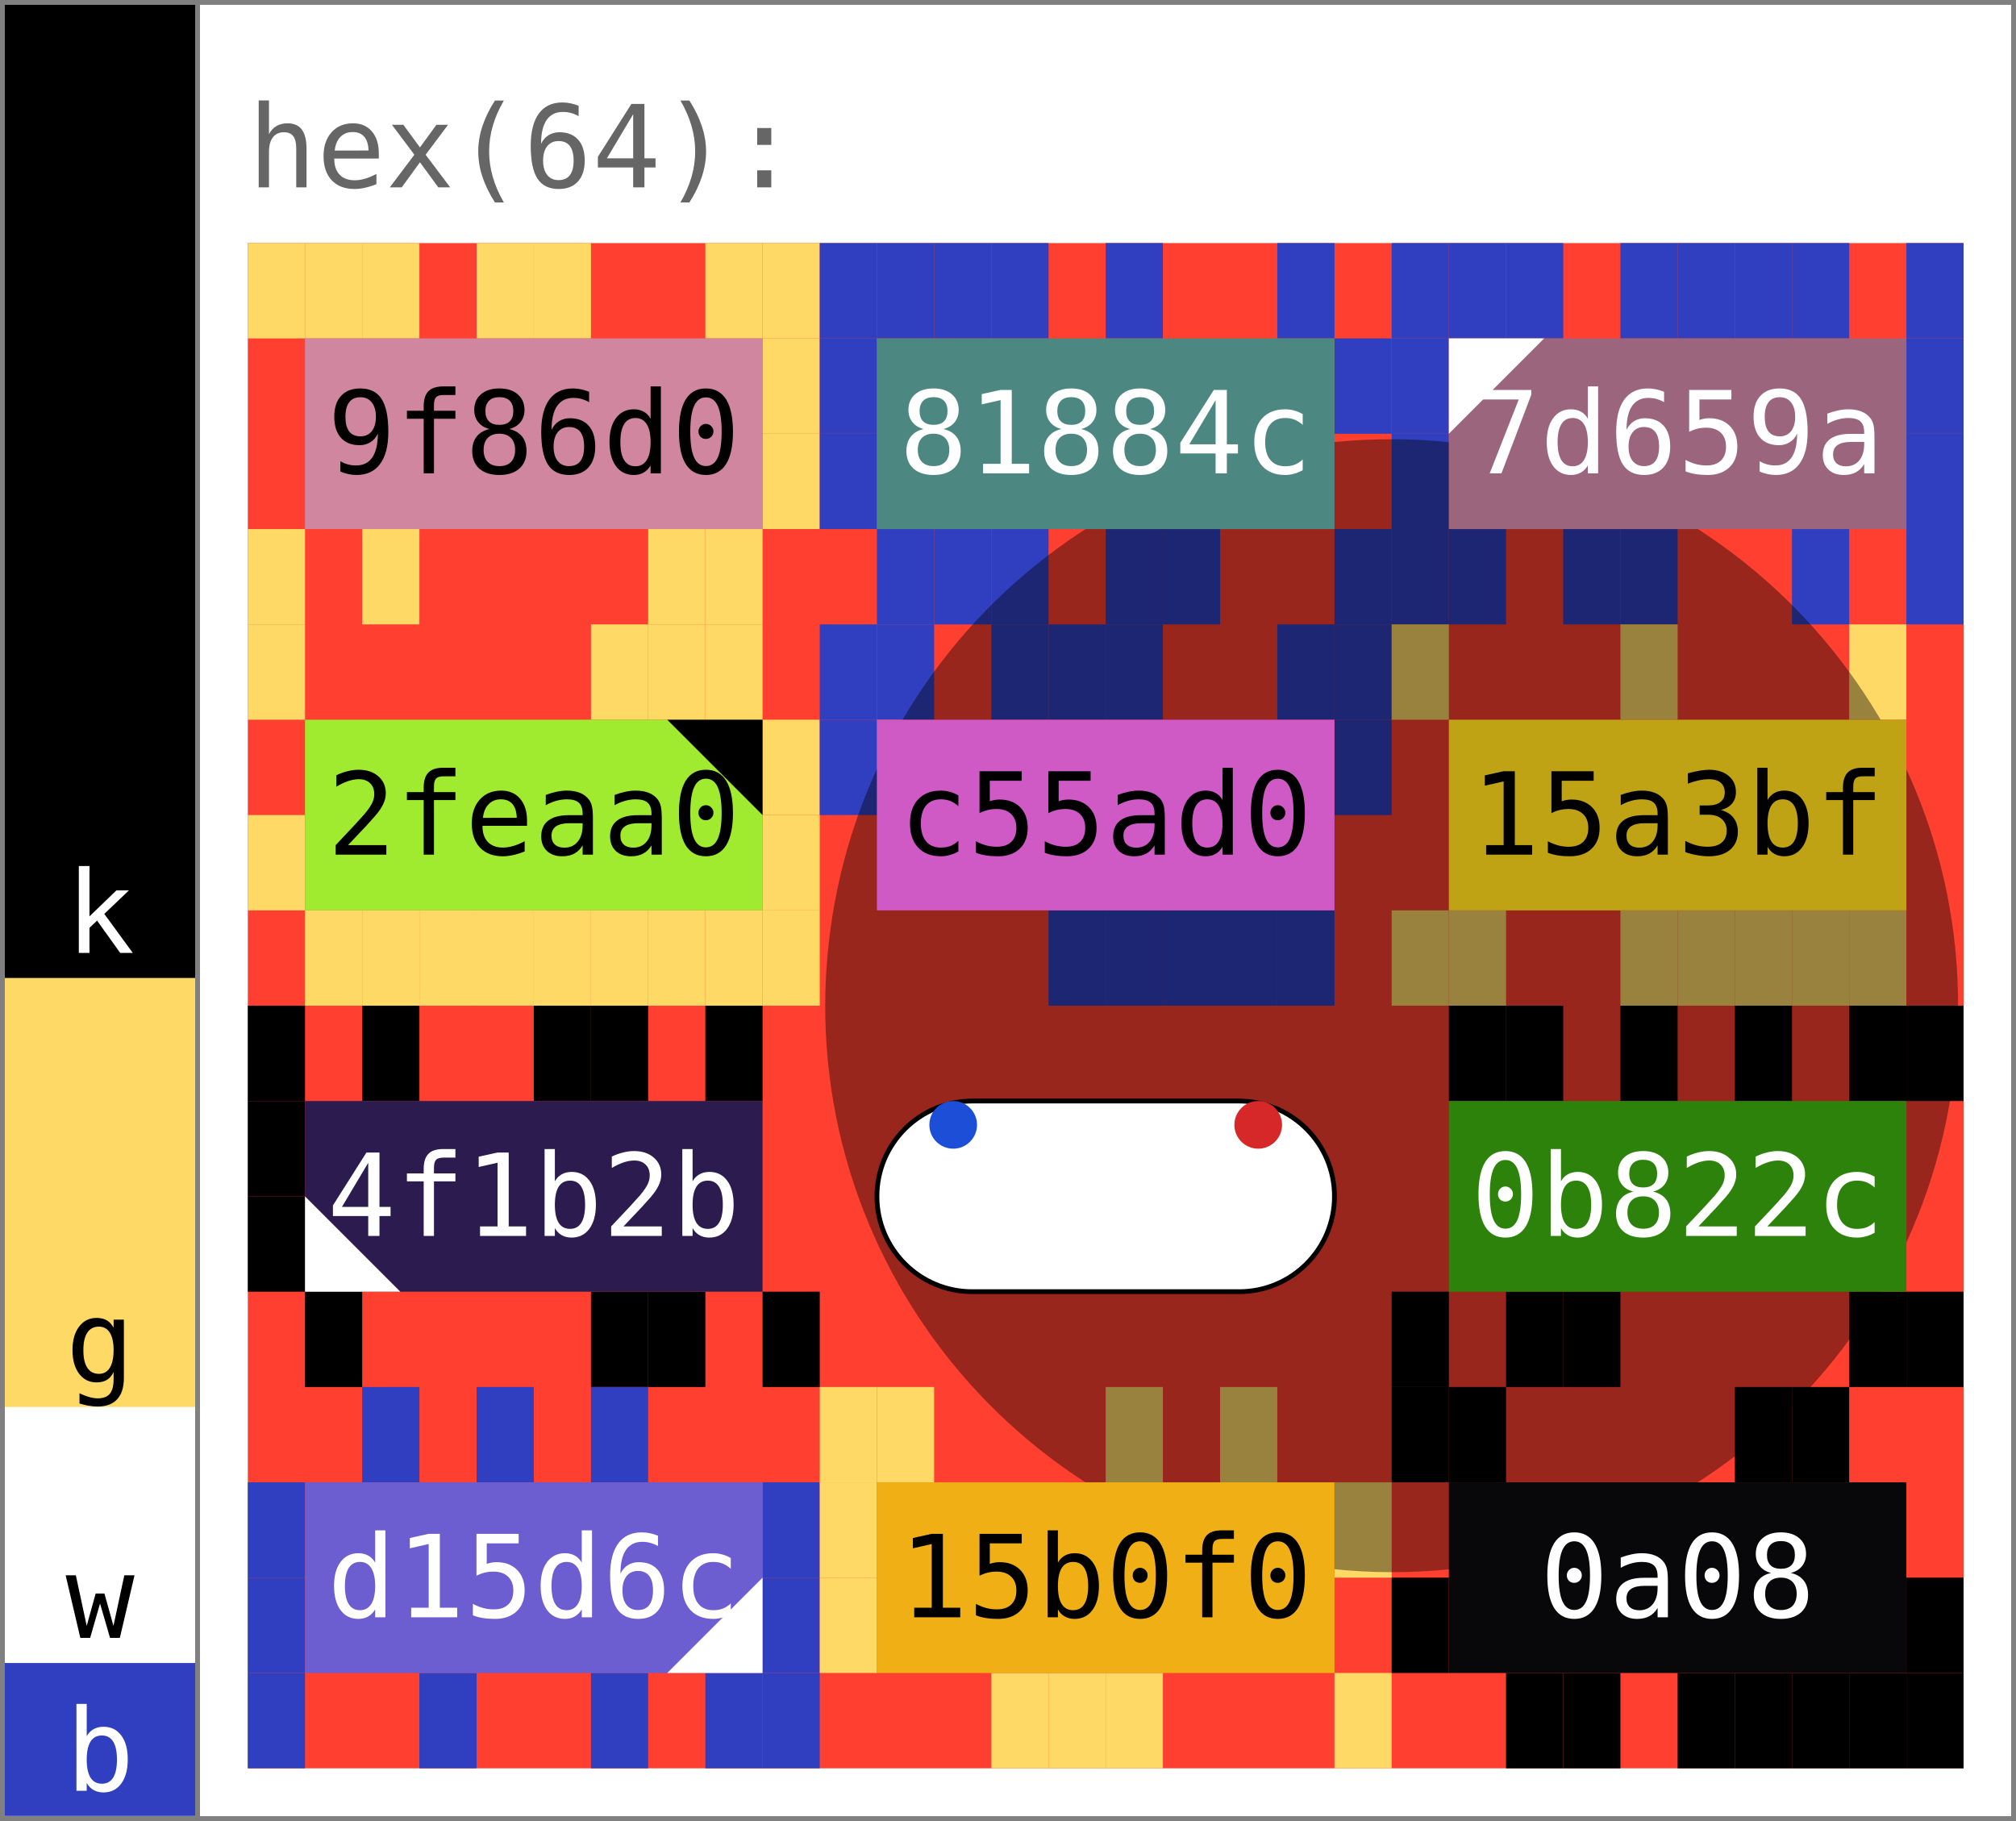
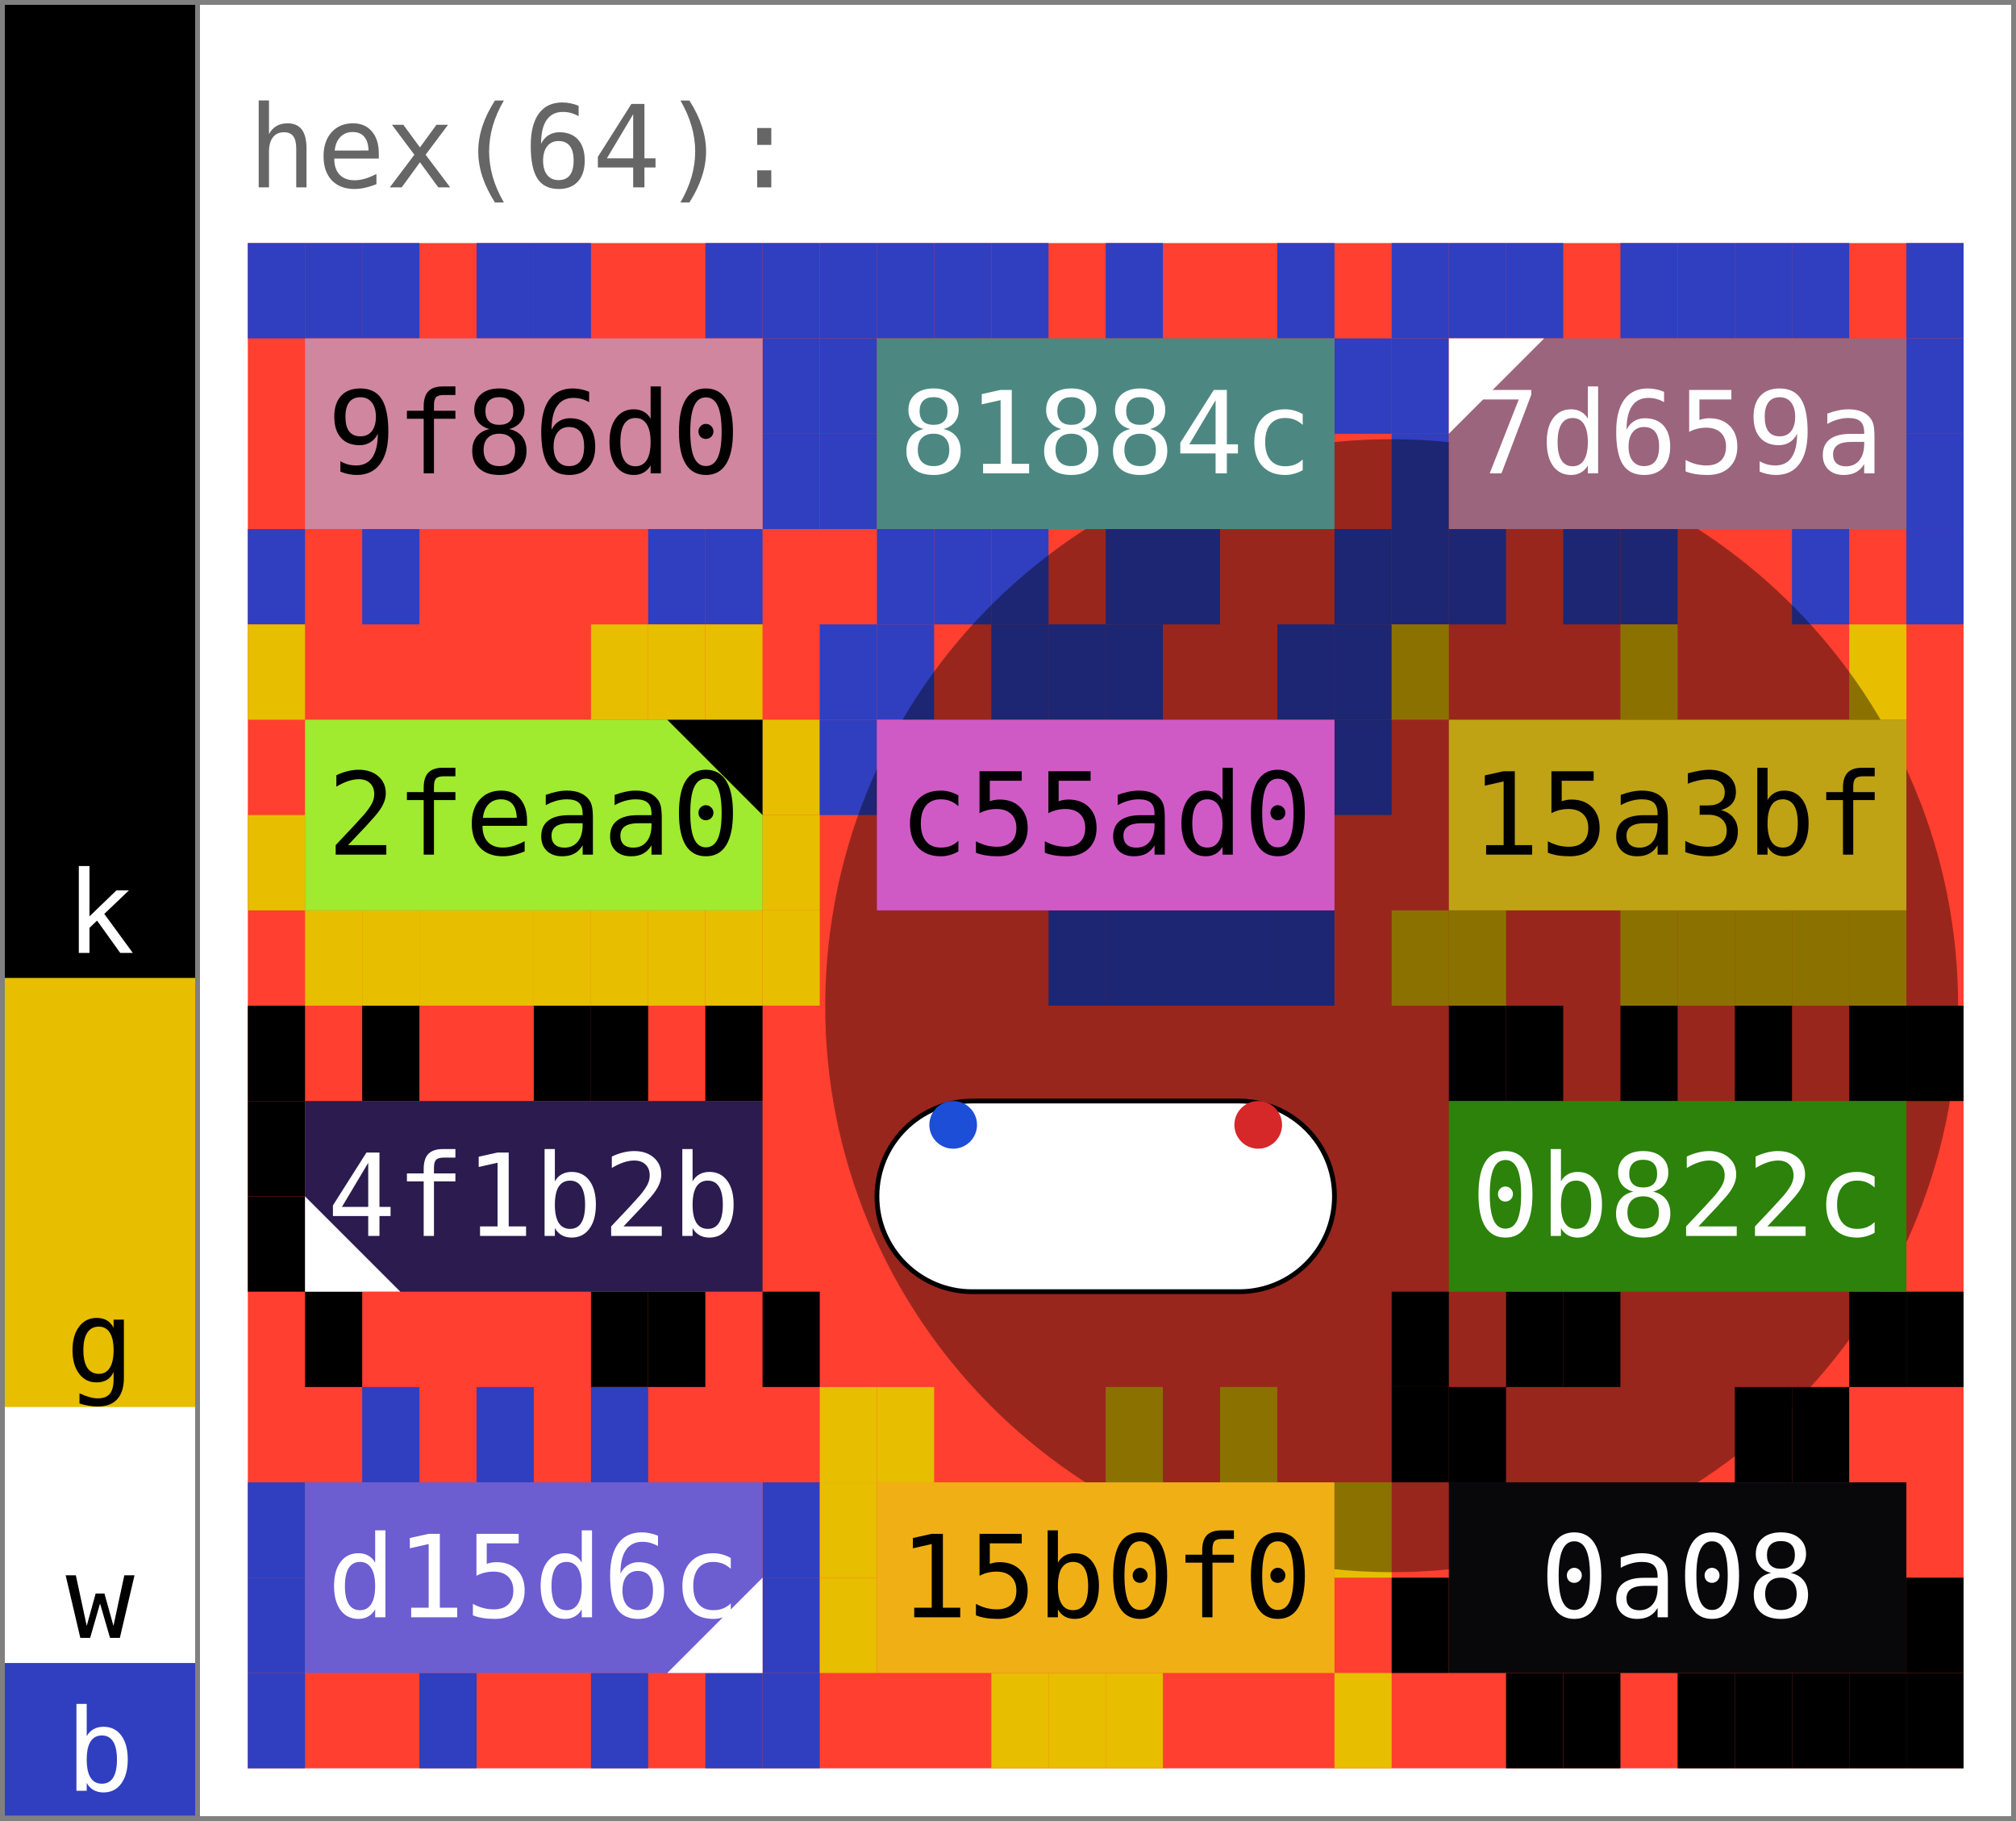
<svg xmlns="http://www.w3.org/2000/svg" width="423.0" height="382.0" viewBox="0 0 423.0 382.0" data-entviz-version="v6" data-entviz-lib="0.6.0" data-input-bytes="64" data-cols="3" data-rows="4">
  <defs>
    <clipPath id="grid-clip-286f37dd952ff65e-3x4">
      <rect x="52.0" y="51.0" width="360.0" height="320.0" />
    </clipPath>
  </defs>
  <rect x="0" y="0" width="423.0" height="382.0" fill="#ffffff" />
  <g data-channel="grid">
    <rect x="52.0" y="51.0" width="360.0" height="320.0" fill="#ff3f2f" />
    <g>
-       <rect x="52.0" y="51.0" width="12.0" height="20.0" fill="#ffd966" />
-       <rect x="64.0" y="51.0" width="12.0" height="20.0" fill="#ffd966" />
-       <rect x="76.0" y="51.0" width="12.0" height="20.0" fill="#ffd966" />
-       <rect x="100.0" y="51.0" width="12.0" height="20.0" fill="#ffd966" />
-       <rect x="112.0" y="51.0" width="12.0" height="20.0" fill="#ffd966" />
-       <rect x="148.0" y="51.0" width="12.0" height="20.0" fill="#ffd966" />
-       <rect x="160.0" y="51.0" width="12.0" height="20.0" fill="#ffd966" />
-       <rect x="160.0" y="71.0" width="12.0" height="20.0" fill="#ffd966" />
-       <rect x="160.0" y="91.0" width="12.0" height="20.0" fill="#ffd966" />
-       <rect x="148.0" y="111.0" width="12.0" height="20.0" fill="#ffd966" />
-       <rect x="136.0" y="111.0" width="12.0" height="20.0" fill="#ffd966" />
-       <rect x="76.0" y="111.0" width="12.0" height="20.0" fill="#ffd966" />
-       <rect x="52.0" y="111.0" width="12.0" height="20.0" fill="#ffd966" />
+       <rect x="52.0" y="51.0" width="12.0" height="20.0" fill="#2f3fbf" />
+       <rect x="64.0" y="51.0" width="12.0" height="20.0" fill="#2f3fbf" />
+       <rect x="76.0" y="51.0" width="12.0" height="20.0" fill="#2f3fbf" />
+       <rect x="100.0" y="51.0" width="12.0" height="20.0" fill="#2f3fbf" />
+       <rect x="112.0" y="51.0" width="12.0" height="20.0" fill="#2f3fbf" />
+       <rect x="148.0" y="51.0" width="12.0" height="20.0" fill="#2f3fbf" />
+       <rect x="160.0" y="51.0" width="12.0" height="20.0" fill="#2f3fbf" />
+       <rect x="160.0" y="71.0" width="12.0" height="20.0" fill="#2f3fbf" />
+       <rect x="160.0" y="91.0" width="12.0" height="20.0" fill="#2f3fbf" />
+       <rect x="148.0" y="111.0" width="12.0" height="20.0" fill="#2f3fbf" />
+       <rect x="136.0" y="111.0" width="12.0" height="20.0" fill="#2f3fbf" />
+       <rect x="76.0" y="111.0" width="12.0" height="20.0" fill="#2f3fbf" />
+       <rect x="52.0" y="111.0" width="12.0" height="20.0" fill="#2f3fbf" />
      <rect x="172.0" y="51.0" width="12.0" height="20.0" fill="#2f3fbf" />
      <rect x="184.0" y="51.0" width="12.0" height="20.0" fill="#2f3fbf" />
      <rect x="196.0" y="51.0" width="12.0" height="20.0" fill="#2f3fbf" />
      <rect x="208.0" y="51.0" width="12.0" height="20.0" fill="#2f3fbf" />
      <rect x="232.0" y="51.0" width="12.0" height="20.0" fill="#2f3fbf" />
      <rect x="268.0" y="51.0" width="12.0" height="20.0" fill="#2f3fbf" />
      <rect x="280.0" y="71.0" width="12.0" height="20.0" fill="#2f3fbf" />
      <rect x="280.0" y="111.0" width="12.0" height="20.0" fill="#2f3fbf" />
      <rect x="244.0" y="111.0" width="12.0" height="20.0" fill="#2f3fbf" />
      <rect x="232.0" y="111.0" width="12.0" height="20.0" fill="#2f3fbf" />
      <rect x="208.0" y="111.0" width="12.0" height="20.0" fill="#2f3fbf" />
      <rect x="196.0" y="111.0" width="12.0" height="20.0" fill="#2f3fbf" />
      <rect x="184.0" y="111.0" width="12.0" height="20.0" fill="#2f3fbf" />
      <rect x="172.0" y="91.0" width="12.0" height="20.0" fill="#2f3fbf" />
      <rect x="172.0" y="71.0" width="12.0" height="20.0" fill="#2f3fbf" />
      <rect x="292.0" y="51.0" width="12.0" height="20.0" fill="#2f3fbf" />
      <rect x="304.0" y="51.0" width="12.0" height="20.0" fill="#2f3fbf" />
      <rect x="316.0" y="51.0" width="12.0" height="20.0" fill="#2f3fbf" />
      <rect x="340.0" y="51.0" width="12.0" height="20.0" fill="#2f3fbf" />
      <rect x="352.0" y="51.0" width="12.0" height="20.0" fill="#2f3fbf" />
      <rect x="364.0" y="51.0" width="12.0" height="20.0" fill="#2f3fbf" />
      <rect x="376.0" y="51.0" width="12.0" height="20.0" fill="#2f3fbf" />
      <rect x="400.0" y="51.0" width="12.0" height="20.0" fill="#2f3fbf" />
      <rect x="400.0" y="71.0" width="12.0" height="20.0" fill="#2f3fbf" />
      <rect x="400.0" y="91.0" width="12.0" height="20.0" fill="#2f3fbf" />
      <rect x="400.0" y="111.0" width="12.0" height="20.0" fill="#2f3fbf" />
      <rect x="376.0" y="111.0" width="12.0" height="20.0" fill="#2f3fbf" />
      <rect x="340.0" y="111.0" width="12.0" height="20.0" fill="#2f3fbf" />
      <rect x="328.0" y="111.0" width="12.0" height="20.0" fill="#2f3fbf" />
      <rect x="304.0" y="111.0" width="12.0" height="20.0" fill="#2f3fbf" />
      <rect x="292.0" y="111.0" width="12.0" height="20.0" fill="#2f3fbf" />
      <rect x="292.0" y="91.0" width="12.0" height="20.0" fill="#2f3fbf" />
      <rect x="292.0" y="71.0" width="12.0" height="20.0" fill="#2f3fbf" />
-       <rect x="52.0" y="131.0" width="12.0" height="20.0" fill="#ffd966" />
-       <rect x="124.0" y="131.0" width="12.0" height="20.0" fill="#ffd966" />
-       <rect x="136.0" y="131.0" width="12.0" height="20.0" fill="#ffd966" />
-       <rect x="148.0" y="131.0" width="12.0" height="20.0" fill="#ffd966" />
-       <rect x="160.0" y="151.0" width="12.0" height="20.0" fill="#ffd966" />
-       <rect x="160.0" y="171.0" width="12.0" height="20.0" fill="#ffd966" />
-       <rect x="160.0" y="191.0" width="12.0" height="20.0" fill="#ffd966" />
-       <rect x="148.0" y="191.0" width="12.0" height="20.0" fill="#ffd966" />
-       <rect x="136.0" y="191.0" width="12.0" height="20.0" fill="#ffd966" />
-       <rect x="124.0" y="191.0" width="12.0" height="20.0" fill="#ffd966" />
-       <rect x="112.0" y="191.0" width="12.0" height="20.0" fill="#ffd966" />
-       <rect x="100.0" y="191.0" width="12.0" height="20.0" fill="#ffd966" />
-       <rect x="88.0" y="191.0" width="12.0" height="20.0" fill="#ffd966" />
-       <rect x="76.0" y="191.0" width="12.0" height="20.0" fill="#ffd966" />
-       <rect x="64.0" y="191.0" width="12.0" height="20.0" fill="#ffd966" />
-       <rect x="52.0" y="171.0" width="12.0" height="20.0" fill="#ffd966" />
+       <rect x="52.0" y="131.0" width="12.0" height="20.0" fill="#e7be00" />
+       <rect x="124.0" y="131.0" width="12.0" height="20.0" fill="#e7be00" />
+       <rect x="136.0" y="131.0" width="12.0" height="20.0" fill="#e7be00" />
+       <rect x="148.0" y="131.0" width="12.0" height="20.0" fill="#e7be00" />
+       <rect x="160.0" y="151.0" width="12.0" height="20.0" fill="#e7be00" />
+       <rect x="160.0" y="171.0" width="12.0" height="20.0" fill="#e7be00" />
+       <rect x="160.0" y="191.0" width="12.0" height="20.0" fill="#e7be00" />
+       <rect x="148.0" y="191.0" width="12.0" height="20.0" fill="#e7be00" />
+       <rect x="136.0" y="191.0" width="12.0" height="20.0" fill="#e7be00" />
+       <rect x="124.0" y="191.0" width="12.0" height="20.0" fill="#e7be00" />
+       <rect x="112.0" y="191.0" width="12.0" height="20.0" fill="#e7be00" />
+       <rect x="100.0" y="191.0" width="12.0" height="20.0" fill="#e7be00" />
+       <rect x="88.0" y="191.0" width="12.0" height="20.0" fill="#e7be00" />
+       <rect x="76.0" y="191.0" width="12.0" height="20.0" fill="#e7be00" />
+       <rect x="64.0" y="191.0" width="12.0" height="20.0" fill="#e7be00" />
+       <rect x="52.0" y="171.0" width="12.0" height="20.0" fill="#e7be00" />
      <rect x="172.0" y="131.0" width="12.0" height="20.0" fill="#2f3fbf" />
      <rect x="184.0" y="131.0" width="12.0" height="20.0" fill="#2f3fbf" />
      <rect x="208.0" y="131.0" width="12.0" height="20.0" fill="#2f3fbf" />
      <rect x="220.0" y="131.0" width="12.0" height="20.0" fill="#2f3fbf" />
      <rect x="232.0" y="131.0" width="12.0" height="20.0" fill="#2f3fbf" />
      <rect x="268.0" y="131.0" width="12.0" height="20.0" fill="#2f3fbf" />
      <rect x="280.0" y="131.0" width="12.0" height="20.0" fill="#2f3fbf" />
      <rect x="280.0" y="151.0" width="12.0" height="20.0" fill="#2f3fbf" />
      <rect x="268.0" y="191.0" width="12.0" height="20.0" fill="#2f3fbf" />
      <rect x="256.0" y="191.0" width="12.0" height="20.0" fill="#2f3fbf" />
      <rect x="244.0" y="191.0" width="12.0" height="20.0" fill="#2f3fbf" />
      <rect x="232.0" y="191.0" width="12.0" height="20.0" fill="#2f3fbf" />
      <rect x="220.0" y="191.0" width="12.0" height="20.0" fill="#2f3fbf" />
      <rect x="172.0" y="151.0" width="12.0" height="20.0" fill="#2f3fbf" />
-       <rect x="292.0" y="131.0" width="12.0" height="20.0" fill="#ffd966" />
-       <rect x="340.0" y="131.0" width="12.0" height="20.0" fill="#ffd966" />
-       <rect x="388.0" y="131.0" width="12.0" height="20.0" fill="#ffd966" />
-       <rect x="388.0" y="191.0" width="12.0" height="20.0" fill="#ffd966" />
-       <rect x="376.0" y="191.0" width="12.0" height="20.0" fill="#ffd966" />
-       <rect x="364.0" y="191.0" width="12.0" height="20.0" fill="#ffd966" />
-       <rect x="352.0" y="191.0" width="12.0" height="20.0" fill="#ffd966" />
-       <rect x="340.0" y="191.0" width="12.0" height="20.0" fill="#ffd966" />
-       <rect x="304.0" y="191.0" width="12.0" height="20.0" fill="#ffd966" />
-       <rect x="292.0" y="191.0" width="12.0" height="20.0" fill="#ffd966" />
+       <rect x="292.0" y="131.0" width="12.0" height="20.0" fill="#e7be00" />
+       <rect x="340.0" y="131.0" width="12.0" height="20.0" fill="#e7be00" />
+       <rect x="388.0" y="131.0" width="12.0" height="20.0" fill="#e7be00" />
+       <rect x="388.0" y="191.0" width="12.0" height="20.0" fill="#e7be00" />
+       <rect x="376.0" y="191.0" width="12.0" height="20.0" fill="#e7be00" />
+       <rect x="364.0" y="191.0" width="12.0" height="20.0" fill="#e7be00" />
+       <rect x="352.0" y="191.0" width="12.0" height="20.0" fill="#e7be00" />
+       <rect x="340.0" y="191.0" width="12.0" height="20.0" fill="#e7be00" />
+       <rect x="304.0" y="191.0" width="12.0" height="20.0" fill="#e7be00" />
+       <rect x="292.0" y="191.0" width="12.0" height="20.0" fill="#e7be00" />
      <rect x="52.0" y="211.0" width="12.0" height="20.0" fill="#000000" />
      <rect x="76.0" y="211.0" width="12.0" height="20.0" fill="#000000" />
      <rect x="112.0" y="211.0" width="12.0" height="20.0" fill="#000000" />
      <rect x="124.0" y="211.0" width="12.0" height="20.0" fill="#000000" />
      <rect x="148.0" y="211.0" width="12.0" height="20.0" fill="#000000" />
      <rect x="160.0" y="271.0" width="12.0" height="20.0" fill="#000000" />
      <rect x="136.0" y="271.0" width="12.0" height="20.0" fill="#000000" />
      <rect x="124.0" y="271.0" width="12.0" height="20.0" fill="#000000" />
      <rect x="64.0" y="271.0" width="12.0" height="20.0" fill="#000000" />
      <rect x="52.0" y="251.0" width="12.0" height="20.0" fill="#000000" />
      <rect x="52.0" y="231.0" width="12.0" height="20.0" fill="#000000" />
      <rect x="304.0" y="211.0" width="12.0" height="20.0" fill="#000000" />
      <rect x="316.0" y="211.0" width="12.0" height="20.0" fill="#000000" />
      <rect x="340.0" y="211.0" width="12.0" height="20.0" fill="#000000" />
      <rect x="364.0" y="211.0" width="12.0" height="20.0" fill="#000000" />
      <rect x="388.0" y="211.0" width="12.0" height="20.0" fill="#000000" />
      <rect x="400.0" y="211.0" width="12.0" height="20.0" fill="#000000" />
      <rect x="400.0" y="271.0" width="12.0" height="20.0" fill="#000000" />
      <rect x="388.0" y="271.0" width="12.0" height="20.0" fill="#000000" />
      <rect x="328.0" y="271.0" width="12.0" height="20.0" fill="#000000" />
      <rect x="316.0" y="271.0" width="12.0" height="20.0" fill="#000000" />
      <rect x="292.0" y="271.0" width="12.0" height="20.0" fill="#000000" />
      <rect x="76.0" y="291.0" width="12.0" height="20.0" fill="#2f3fbf" />
      <rect x="100.0" y="291.0" width="12.0" height="20.0" fill="#2f3fbf" />
      <rect x="124.0" y="291.0" width="12.0" height="20.0" fill="#2f3fbf" />
      <rect x="160.0" y="311.0" width="12.0" height="20.0" fill="#2f3fbf" />
      <rect x="160.0" y="331.0" width="12.0" height="20.0" fill="#2f3fbf" />
      <rect x="160.0" y="351.0" width="12.0" height="20.0" fill="#2f3fbf" />
      <rect x="148.0" y="351.0" width="12.0" height="20.0" fill="#2f3fbf" />
      <rect x="124.0" y="351.0" width="12.0" height="20.0" fill="#2f3fbf" />
      <rect x="88.0" y="351.0" width="12.0" height="20.0" fill="#2f3fbf" />
      <rect x="52.0" y="351.0" width="12.0" height="20.0" fill="#2f3fbf" />
      <rect x="52.0" y="331.0" width="12.0" height="20.0" fill="#2f3fbf" />
      <rect x="52.0" y="311.0" width="12.0" height="20.0" fill="#2f3fbf" />
-       <rect x="172.0" y="291.0" width="12.0" height="20.0" fill="#ffd966" />
-       <rect x="184.0" y="291.0" width="12.0" height="20.0" fill="#ffd966" />
-       <rect x="232.0" y="291.0" width="12.0" height="20.0" fill="#ffd966" />
-       <rect x="256.0" y="291.0" width="12.0" height="20.0" fill="#ffd966" />
-       <rect x="280.0" y="311.0" width="12.0" height="20.0" fill="#ffd966" />
-       <rect x="280.0" y="351.0" width="12.0" height="20.0" fill="#ffd966" />
-       <rect x="232.0" y="351.0" width="12.0" height="20.0" fill="#ffd966" />
-       <rect x="220.0" y="351.0" width="12.0" height="20.0" fill="#ffd966" />
-       <rect x="208.0" y="351.0" width="12.0" height="20.0" fill="#ffd966" />
-       <rect x="172.0" y="331.0" width="12.0" height="20.0" fill="#ffd966" />
-       <rect x="172.0" y="311.0" width="12.0" height="20.0" fill="#ffd966" />
+       <rect x="172.0" y="291.0" width="12.0" height="20.0" fill="#e7be00" />
+       <rect x="184.0" y="291.0" width="12.0" height="20.0" fill="#e7be00" />
+       <rect x="232.0" y="291.0" width="12.0" height="20.0" fill="#e7be00" />
+       <rect x="256.0" y="291.0" width="12.0" height="20.0" fill="#e7be00" />
+       <rect x="280.0" y="311.0" width="12.0" height="20.0" fill="#e7be00" />
+       <rect x="280.0" y="351.0" width="12.0" height="20.0" fill="#e7be00" />
+       <rect x="232.0" y="351.0" width="12.0" height="20.0" fill="#e7be00" />
+       <rect x="220.0" y="351.0" width="12.0" height="20.0" fill="#e7be00" />
+       <rect x="208.0" y="351.0" width="12.0" height="20.0" fill="#e7be00" />
+       <rect x="172.0" y="331.0" width="12.0" height="20.0" fill="#e7be00" />
+       <rect x="172.0" y="311.0" width="12.0" height="20.0" fill="#e7be00" />
      <rect x="292.0" y="291.0" width="12.0" height="20.0" fill="#000000" />
      <rect x="304.0" y="291.0" width="12.0" height="20.0" fill="#000000" />
      <rect x="364.0" y="291.0" width="12.0" height="20.0" fill="#000000" />
      <rect x="376.0" y="291.0" width="12.0" height="20.0" fill="#000000" />
      <rect x="400.0" y="331.0" width="12.0" height="20.0" fill="#000000" />
      <rect x="400.0" y="351.0" width="12.0" height="20.0" fill="#000000" />
      <rect x="388.0" y="351.0" width="12.0" height="20.0" fill="#000000" />
      <rect x="376.0" y="351.0" width="12.0" height="20.0" fill="#000000" />
      <rect x="364.0" y="351.0" width="12.0" height="20.0" fill="#000000" />
      <rect x="352.0" y="351.0" width="12.0" height="20.0" fill="#000000" />
      <rect x="328.0" y="351.0" width="12.0" height="20.0" fill="#000000" />
      <rect x="316.0" y="351.0" width="12.0" height="20.0" fill="#000000" />
      <rect x="292.0" y="331.0" width="12.0" height="20.0" fill="#000000" />
    </g>
    <g clip-path="url(#grid-clip-286f37dd952ff65e-3x4)" data-channel="ellipse" data-ellipse-anchor-x="292.0" data-ellipse-anchor-y="211.0" data-ellipse-rx="118.83897003929309" data-ellipse-ry="118.83897003929309" data-ellipse-rotation-deg="96.0">
      <ellipse cx="292.0" cy="211.0" rx="118.839" ry="118.839" transform="rotate(96.0 292.0 211.0)" fill="#000000" fill-opacity="0.4" />
    </g>
    <g>
      <g data-channel="cell" data-cell-index="0" data-cell-row="0" data-cell-col="0">
        <rect x="64.0" y="71.0" width="96.0" height="40.0" fill="#d0869f" />
        <text x="112.0" y="91.0" fill="#000000" style="font-family: &quot;JetBrains Mono&quot;, &quot;Menlo&quot;, &quot;Consolas&quot;, &quot;DejaVu Sans Mono&quot;, &quot;Liberation Mono&quot;, &quot;Roboto Mono&quot;, &quot;Noto Sans Mono&quot;, monospace; font-size: 24.0px;" text-anchor="middle" dominant-baseline="central">9f86d0</text>
      </g>
      <g data-channel="cell" data-cell-index="1" data-cell-row="0" data-cell-col="1">
        <rect x="184.0" y="71.0" width="96.0" height="40.0" fill="#4c8881" />
        <text x="232.0" y="91.0" fill="#ffffff" style="font-family: &quot;JetBrains Mono&quot;, &quot;Menlo&quot;, &quot;Consolas&quot;, &quot;DejaVu Sans Mono&quot;, &quot;Liberation Mono&quot;, &quot;Roboto Mono&quot;, &quot;Noto Sans Mono&quot;, monospace; font-size: 24.0px;" text-anchor="middle" dominant-baseline="central">81884c</text>
      </g>
      <g data-channel="cell" data-cell-index="2" data-cell-row="0" data-cell-col="2" data-cell-quartile="1">
        <rect x="304.0" y="71.0" width="96.0" height="40.0" fill="#9a657d" />
        <text x="352.0" y="91.0" fill="#ffffff" style="font-family: &quot;JetBrains Mono&quot;, &quot;Menlo&quot;, &quot;Consolas&quot;, &quot;DejaVu Sans Mono&quot;, &quot;Liberation Mono&quot;, &quot;Roboto Mono&quot;, &quot;Noto Sans Mono&quot;, monospace; font-size: 24.0px;" text-anchor="middle" dominant-baseline="central">7d659a</text>
        <polygon points="304.0,71.0 324.0,71.0 304.0,91.0" fill="#ffffff" />
      </g>
      <g data-channel="cell" data-cell-index="3" data-cell-row="1" data-cell-col="0" data-cell-quartile="2">
        <rect x="64.0" y="151.0" width="96.0" height="40.0" fill="#a0ea2f" />
        <text x="112.0" y="171.0" fill="#000000" style="font-family: &quot;JetBrains Mono&quot;, &quot;Menlo&quot;, &quot;Consolas&quot;, &quot;DejaVu Sans Mono&quot;, &quot;Liberation Mono&quot;, &quot;Roboto Mono&quot;, &quot;Noto Sans Mono&quot;, monospace; font-size: 24.0px;" text-anchor="middle" dominant-baseline="central">2feaa0</text>
        <polygon points="160.0,151.0 140.0,151.0 160.0,171.0" fill="#000000" />
      </g>
      <g data-channel="cell" data-cell-index="4" data-cell-row="1" data-cell-col="1">
        <rect x="184.0" y="151.0" width="96.0" height="40.0" fill="#d05ac5" />
        <text x="232.0" y="171.0" fill="#000000" style="font-family: &quot;JetBrains Mono&quot;, &quot;Menlo&quot;, &quot;Consolas&quot;, &quot;DejaVu Sans Mono&quot;, &quot;Liberation Mono&quot;, &quot;Roboto Mono&quot;, &quot;Noto Sans Mono&quot;, monospace; font-size: 24.0px;" text-anchor="middle" dominant-baseline="central">c55ad0</text>
      </g>
      <g data-channel="cell" data-cell-index="5" data-cell-row="1" data-cell-col="2">
        <rect x="304.0" y="151.0" width="96.0" height="40.0" fill="#bfa315" />
        <text x="352.0" y="171.0" fill="#000000" style="font-family: &quot;JetBrains Mono&quot;, &quot;Menlo&quot;, &quot;Consolas&quot;, &quot;DejaVu Sans Mono&quot;, &quot;Liberation Mono&quot;, &quot;Roboto Mono&quot;, &quot;Noto Sans Mono&quot;, monospace; font-size: 24.0px;" text-anchor="middle" dominant-baseline="central">15a3bf</text>
      </g>
      <g data-channel="cell" data-cell-index="6" data-cell-row="2" data-cell-col="0" data-cell-quartile="4">
        <rect x="64.0" y="231.0" width="96.0" height="40.0" fill="#2b1b4f" />
        <text x="112.0" y="251.0" fill="#ffffff" style="font-family: &quot;JetBrains Mono&quot;, &quot;Menlo&quot;, &quot;Consolas&quot;, &quot;DejaVu Sans Mono&quot;, &quot;Liberation Mono&quot;, &quot;Roboto Mono&quot;, &quot;Noto Sans Mono&quot;, monospace; font-size: 24.0px;" text-anchor="middle" dominant-baseline="central">4f1b2b</text>
        <polygon points="64.0,271.0 64.0,251.0 84.0,271.0" fill="#ffffff" />
      </g>
      <g data-channel="cell" data-cell-index="7" data-cell-row="2" data-cell-col="1" data-cell-blank="true" data-cell-blank-map="true">
        <rect x="184.0" y="231.0" width="96.0" height="40.0" rx="20.0" ry="20.0" fill="#ffffff" stroke="#000000" stroke-width="1" />
        <circle cx="264.0" cy="236.0" r="5.0" fill="#d62828" data-blank-map-max="true" />
        <circle cx="200.0" cy="236.0" r="5.0" fill="#1d4ed8" data-blank-map-min="true" />
      </g>
      <g data-channel="cell" data-cell-index="8" data-cell-row="2" data-cell-col="2">
        <rect x="304.0" y="231.0" width="96.0" height="40.0" fill="#2c820b" />
        <text x="352.0" y="251.0" fill="#ffffff" style="font-family: &quot;JetBrains Mono&quot;, &quot;Menlo&quot;, &quot;Consolas&quot;, &quot;DejaVu Sans Mono&quot;, &quot;Liberation Mono&quot;, &quot;Roboto Mono&quot;, &quot;Noto Sans Mono&quot;, monospace; font-size: 24.0px;" text-anchor="middle" dominant-baseline="central">0b822c</text>
      </g>
      <g data-channel="cell" data-cell-index="9" data-cell-row="3" data-cell-col="0" data-cell-quartile="3">
        <rect x="64.0" y="311.0" width="96.0" height="40.0" fill="#6c5dd1" />
        <text x="112.0" y="331.0" fill="#ffffff" style="font-family: &quot;JetBrains Mono&quot;, &quot;Menlo&quot;, &quot;Consolas&quot;, &quot;DejaVu Sans Mono&quot;, &quot;Liberation Mono&quot;, &quot;Roboto Mono&quot;, &quot;Noto Sans Mono&quot;, monospace; font-size: 24.0px;" text-anchor="middle" dominant-baseline="central">d15d6c</text>
        <polygon points="160.0,351.0 160.0,331.0 140.0,351.0" fill="#ffffff" />
      </g>
      <g data-channel="cell" data-cell-index="10" data-cell-row="3" data-cell-col="1">
        <rect x="184.0" y="311.0" width="96.0" height="40.0" fill="#f0b015" />
        <text x="232.0" y="331.0" fill="#000000" style="font-family: &quot;JetBrains Mono&quot;, &quot;Menlo&quot;, &quot;Consolas&quot;, &quot;DejaVu Sans Mono&quot;, &quot;Liberation Mono&quot;, &quot;Roboto Mono&quot;, &quot;Noto Sans Mono&quot;, monospace; font-size: 24.0px;" text-anchor="middle" dominant-baseline="central">15b0f0</text>
      </g>
      <g data-channel="cell" data-cell-index="11" data-cell-row="3" data-cell-col="2">
        <rect x="304.0" y="311.0" width="96.0" height="40.0" fill="#08080a" />
        <text x="352.0" y="331.0" fill="#ffffff" style="font-family: &quot;JetBrains Mono&quot;, &quot;Menlo&quot;, &quot;Consolas&quot;, &quot;DejaVu Sans Mono&quot;, &quot;Liberation Mono&quot;, &quot;Roboto Mono&quot;, &quot;Noto Sans Mono&quot;, monospace; font-size: 24.0px;" text-anchor="middle" dominant-baseline="central">0a08</text>
      </g>
    </g>
  </g>
  <g data-channel="color-bar">
    <g data-color-bar-rank="0" data-color-bar-band="K">
      <rect x="1" y="1" width="40.0" height="204.209" fill="#000000" />
      <text x="21.0" y="199.929" fill="#ffffff" style="font-family: &quot;JetBrains Mono&quot;, &quot;Menlo&quot;, &quot;Consolas&quot;, &quot;DejaVu Sans Mono&quot;, &quot;Liberation Mono&quot;, &quot;Roboto Mono&quot;, &quot;Noto Sans Mono&quot;, monospace; font-size: 24.0px;" text-anchor="middle" data-color-bar-letter="true">k</text>
    </g>
    <g data-color-bar-rank="1" data-color-bar-band="G">
-       <rect x="1" y="205.209" width="40.0" height="90.014" fill="#ffd966" />
+       <rect x="1" y="205.209" width="40.0" height="90.014" fill="#e7be00" />
      <text x="21.0" y="289.943" fill="#000000" style="font-family: &quot;JetBrains Mono&quot;, &quot;Menlo&quot;, &quot;Consolas&quot;, &quot;DejaVu Sans Mono&quot;, &quot;Liberation Mono&quot;, &quot;Roboto Mono&quot;, &quot;Noto Sans Mono&quot;, monospace; font-size: 24.0px;" text-anchor="middle" data-color-bar-letter="true">g</text>
    </g>
    <g data-color-bar-rank="2" data-color-bar-band="W">
      <rect x="1" y="295.223" width="40.0" height="53.684" fill="#ffffff" />
      <text x="21.0" y="343.627" fill="#000000" style="font-family: &quot;JetBrains Mono&quot;, &quot;Menlo&quot;, &quot;Consolas&quot;, &quot;DejaVu Sans Mono&quot;, &quot;Liberation Mono&quot;, &quot;Roboto Mono&quot;, &quot;Noto Sans Mono&quot;, monospace; font-size: 24.0px;" text-anchor="middle" data-color-bar-letter="true">w</text>
    </g>
    <g data-color-bar-rank="3" data-color-bar-band="B">
      <rect x="1" y="348.907" width="40.0" height="32.093" fill="#2f3fbf" />
      <text x="21.0" y="375.72" fill="#ffffff" style="font-family: &quot;JetBrains Mono&quot;, &quot;Menlo&quot;, &quot;Consolas&quot;, &quot;DejaVu Sans Mono&quot;, &quot;Liberation Mono&quot;, &quot;Roboto Mono&quot;, &quot;Noto Sans Mono&quot;, monospace; font-size: 24.0px;" text-anchor="middle" data-color-bar-letter="true">b</text>
    </g>
  </g>
  <g data-channel="label-top">
    <text x="52.0" y="31.0" fill="#666666" style="font-family: &quot;JetBrains Mono&quot;, &quot;Menlo&quot;, &quot;Consolas&quot;, &quot;DejaVu Sans Mono&quot;, &quot;Liberation Mono&quot;, &quot;Roboto Mono&quot;, &quot;Noto Sans Mono&quot;, monospace; font-size: 24.0px;" dominant-baseline="central">hex(64):</text>
  </g>
  <line x1="0" y1="0.5" x2="423.0" y2="0.5" stroke="#808080" stroke-width="1" shape-rendering="crispEdges" />
  <line x1="422.5" y1="0" x2="422.5" y2="382.0" stroke="#808080" stroke-width="1" shape-rendering="crispEdges" />
  <line x1="0" y1="381.5" x2="423.0" y2="381.5" stroke="#808080" stroke-width="1" shape-rendering="crispEdges" />
  <line x1="0.5" y1="0" x2="0.5" y2="382.0" stroke="#808080" stroke-width="1" shape-rendering="crispEdges" />
  <line x1="41.5" y1="0" x2="41.5" y2="382.0" stroke="#808080" stroke-width="1" shape-rendering="crispEdges" />
</svg>
